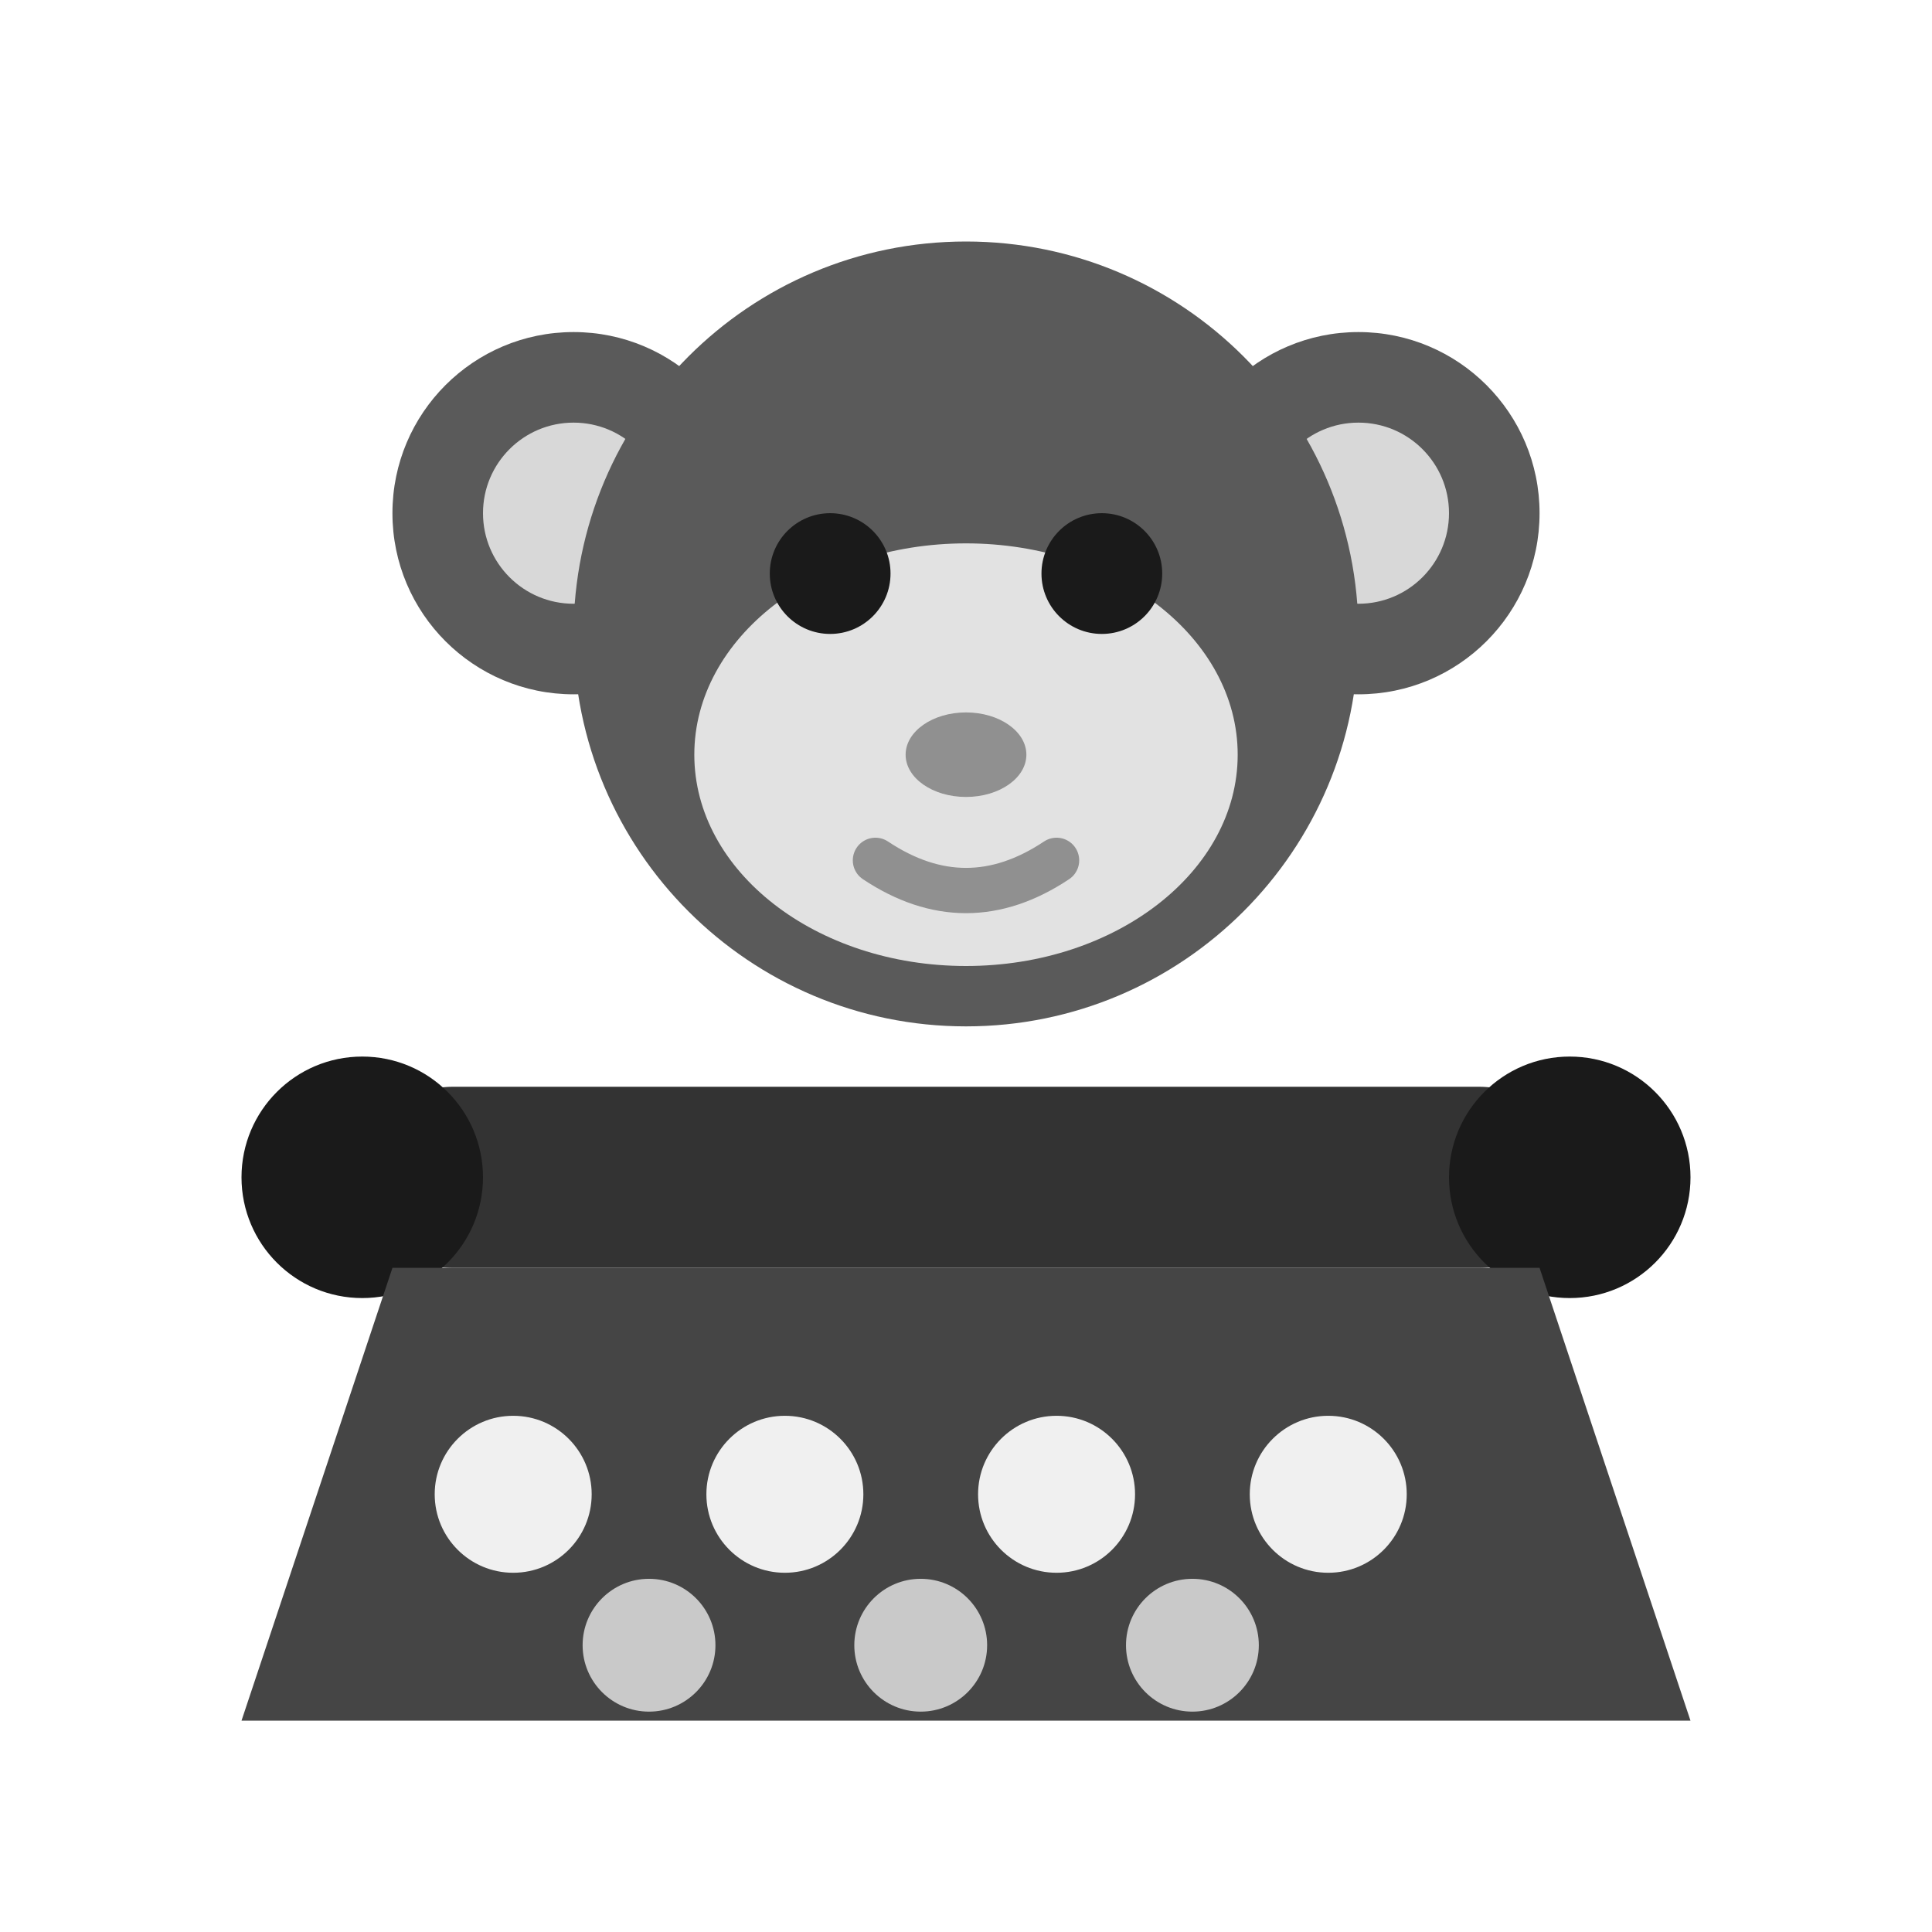
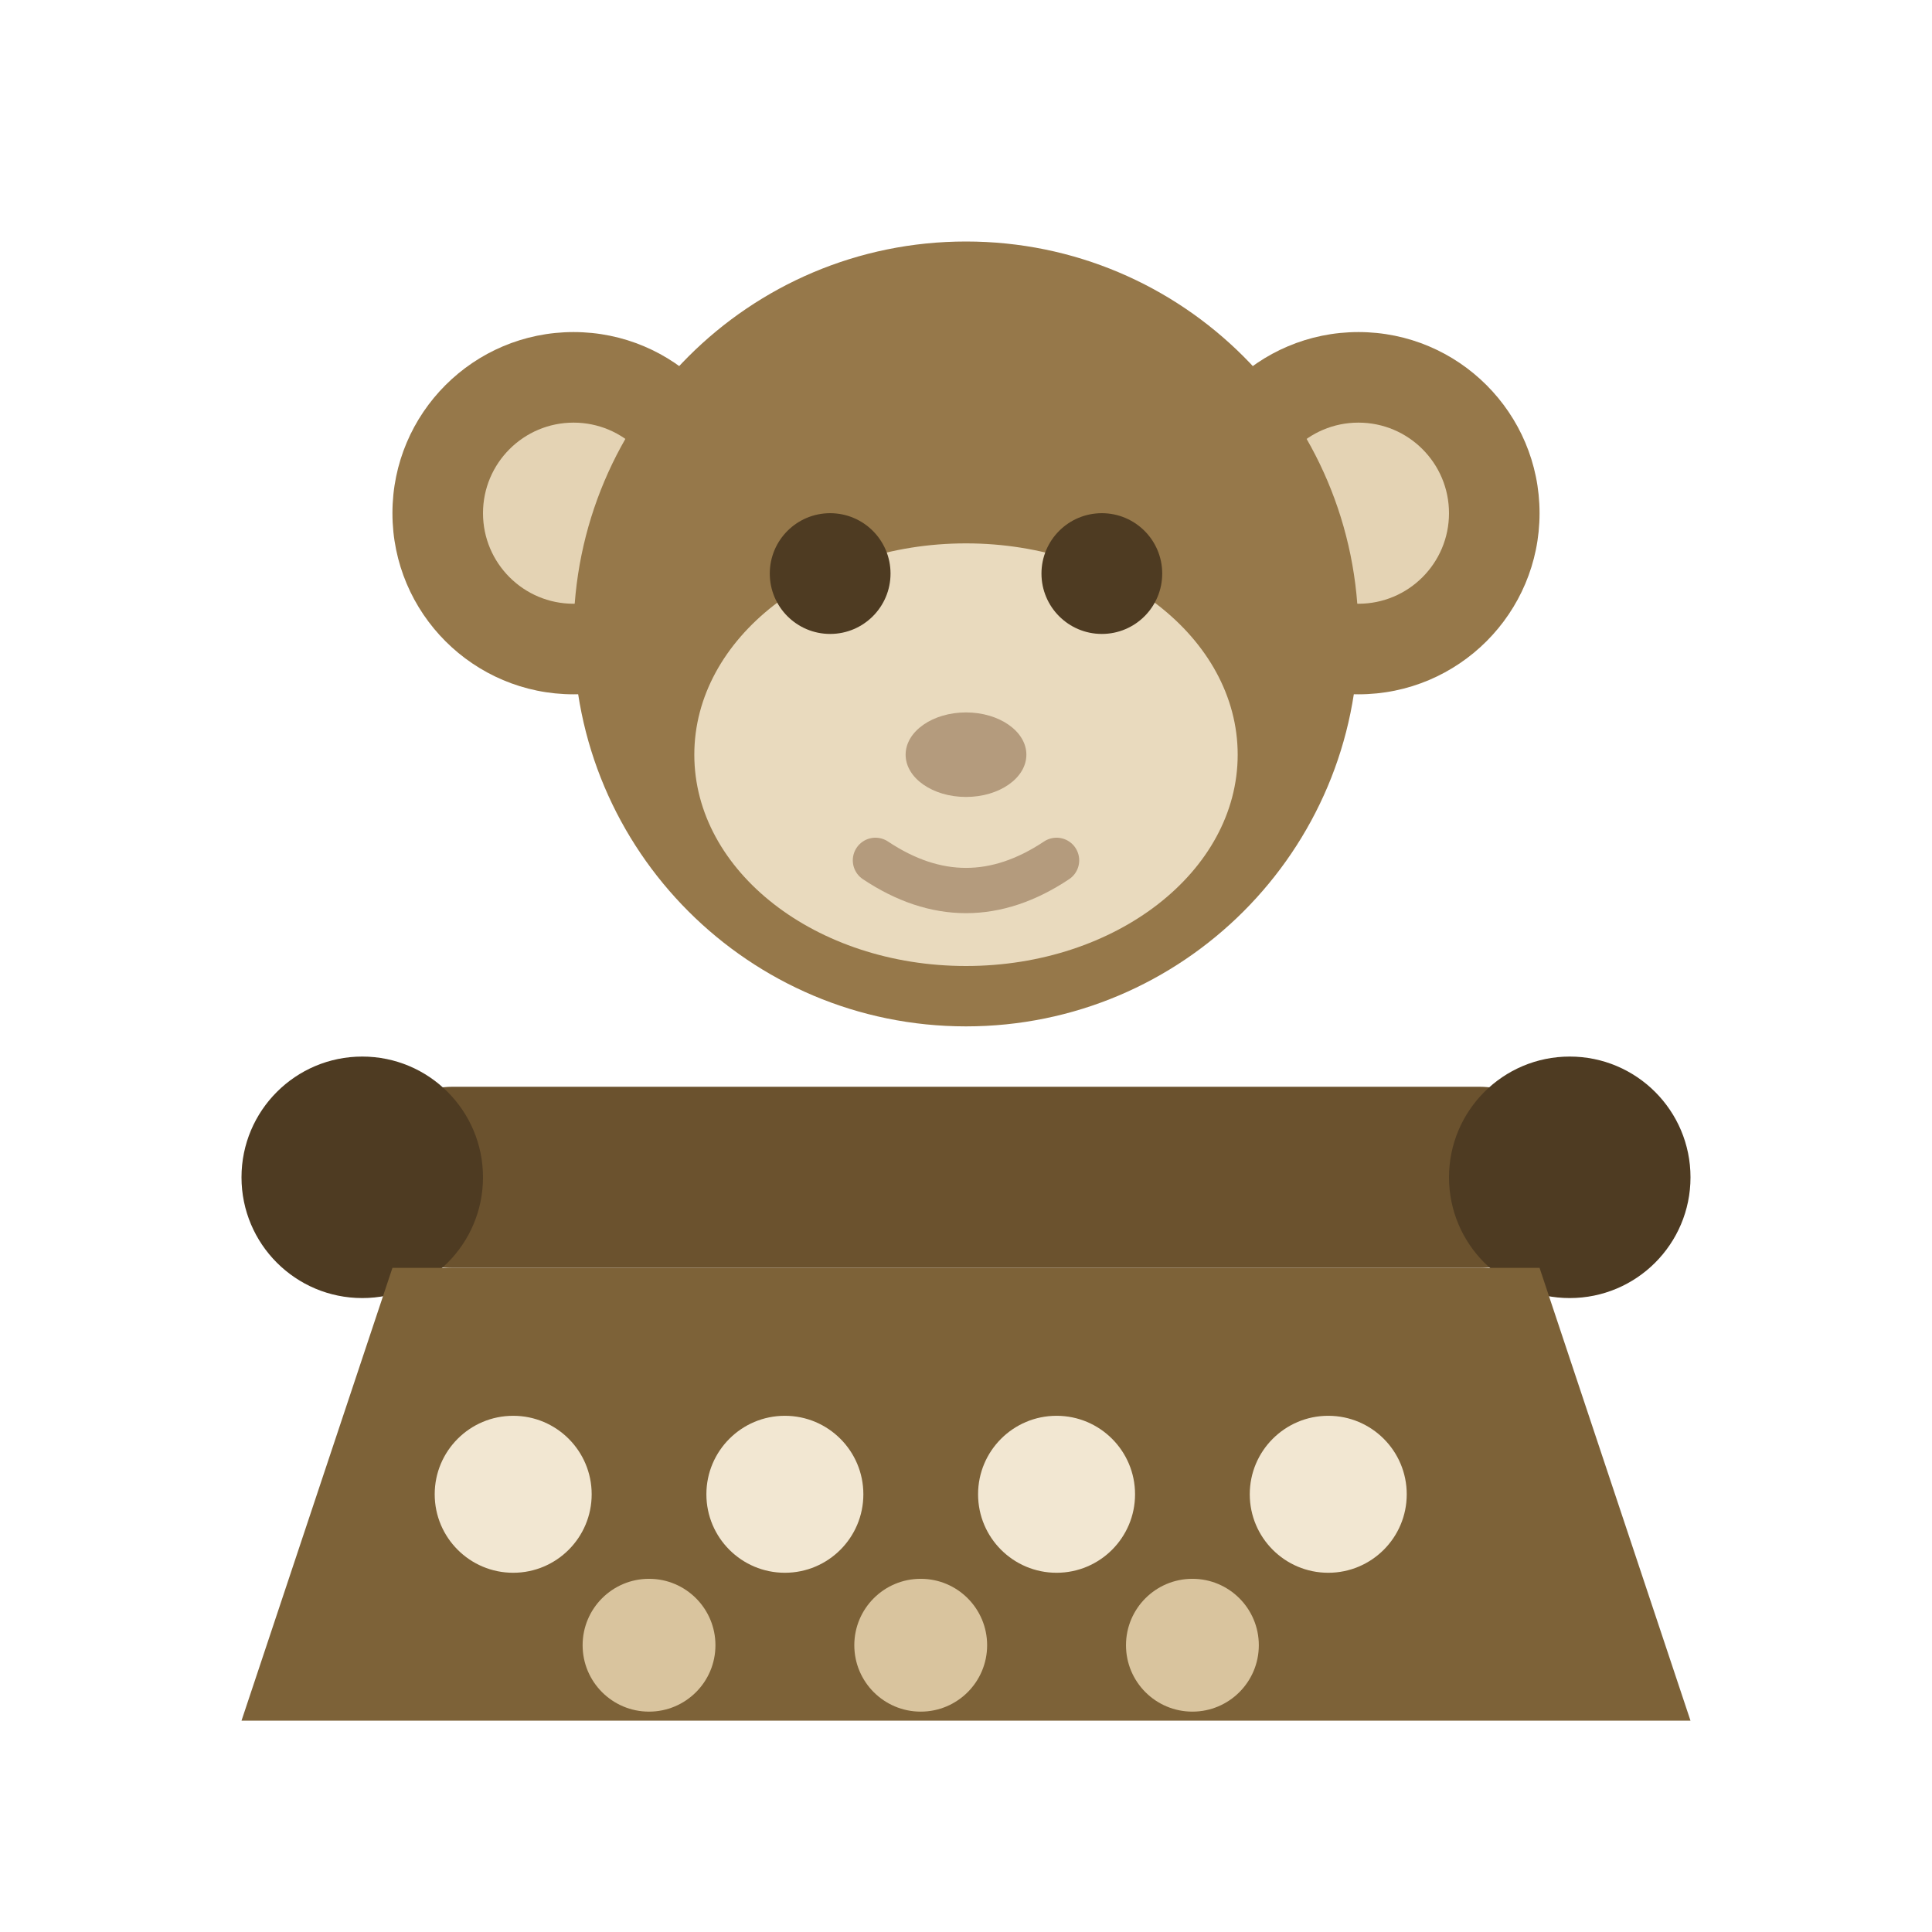
<svg xmlns="http://www.w3.org/2000/svg" viewBox="0 0 64 64">
-   <circle cx="19" cy="17" r="6" fill="#5a5a5a" />
-   <circle cx="19" cy="17" r="3" fill="#d8d8d8" />
-   <circle cx="45" cy="17" r="6" fill="#5a5a5a" />
-   <circle cx="45" cy="17" r="3" fill="#d8d8d8" />
-   <circle cx="32" cy="21" r="13" fill="#5a5a5a" />
-   <ellipse cx="32" cy="25" rx="9" ry="7" fill="#e2e2e2" />
-   <circle cx="27.5" cy="19" r="2" fill="#1a1a1a" />
-   <circle cx="36.5" cy="19" r="2" fill="#1a1a1a" />
-   <ellipse cx="32" cy="25" rx="2" ry="1.4" fill="#909090" />
-   <path d="M29 28.5 q3 2 6 0" stroke="#909090" stroke-width="1.5" fill="none" stroke-linecap="round" />
-   <rect x="12" y="36" width="40" height="6" rx="3" fill="#333333" />
-   <circle cx="12" cy="39" r="4" fill="#1a1a1a" />
-   <circle cx="52" cy="39" r="4" fill="#1a1a1a" />
-   <path d="M13 42 h38 l5 15 h-48 z" fill="#454545" />
-   <circle cx="17" cy="49.5" r="2.6" fill="#f0f0f0" />
-   <circle cx="26" cy="49.5" r="2.6" fill="#f0f0f0" />
-   <circle cx="35" cy="49.5" r="2.6" fill="#f0f0f0" />
-   <circle cx="44" cy="49.5" r="2.6" fill="#f0f0f0" />
-   <circle cx="21.5" cy="54.5" r="2.2" fill="#c9c9c9" />
-   <circle cx="30.5" cy="54.5" r="2.2" fill="#c9c9c9" />
-   <circle cx="39.5" cy="54.5" r="2.2" fill="#c9c9c9" />
+   <circle cx="19" cy="17" r="6" fill="#96784A" />
+   <circle cx="19" cy="17" r="3" fill="#E4D3B4" />
+   <circle cx="45" cy="17" r="6" fill="#96784A" />
+   <circle cx="45" cy="17" r="3" fill="#E4D3B4" />
+   <circle cx="32" cy="21" r="13" fill="#96784A" />
+   <ellipse cx="32" cy="25" rx="9" ry="7" fill="#E9DABE" />
+   <circle cx="27.5" cy="19" r="2" fill="#4E3B22" />
+   <circle cx="36.5" cy="19" r="2" fill="#4E3B22" />
+   <ellipse cx="32" cy="25" rx="2" ry="1.4" fill="#B49B7D" />
+   <path d="M29 28.5 q3 2 6 0" stroke="#B49B7D" stroke-width="1.5" fill="none" stroke-linecap="round" />
+   <rect x="12" y="36" width="40" height="6" rx="3" fill="#6B522E" />
+   <circle cx="12" cy="39" r="4" fill="#4E3B22" />
+   <circle cx="52" cy="39" r="4" fill="#4E3B22" />
+   <path d="M13 42 h38 l5 15 h-48 z" fill="#7D6238" />
+   <circle cx="17" cy="49.5" r="2.6" fill="#F2E7D2" />
+   <circle cx="26" cy="49.5" r="2.6" fill="#F2E7D2" />
+   <circle cx="35" cy="49.5" r="2.6" fill="#F2E7D2" />
+   <circle cx="44" cy="49.5" r="2.6" fill="#F2E7D2" />
+   <circle cx="21.5" cy="54.5" r="2.2" fill="#D9C49E" />
+   <circle cx="30.5" cy="54.5" r="2.2" fill="#D9C49E" />
+   <circle cx="39.5" cy="54.5" r="2.2" fill="#D9C49E" />
</svg>
